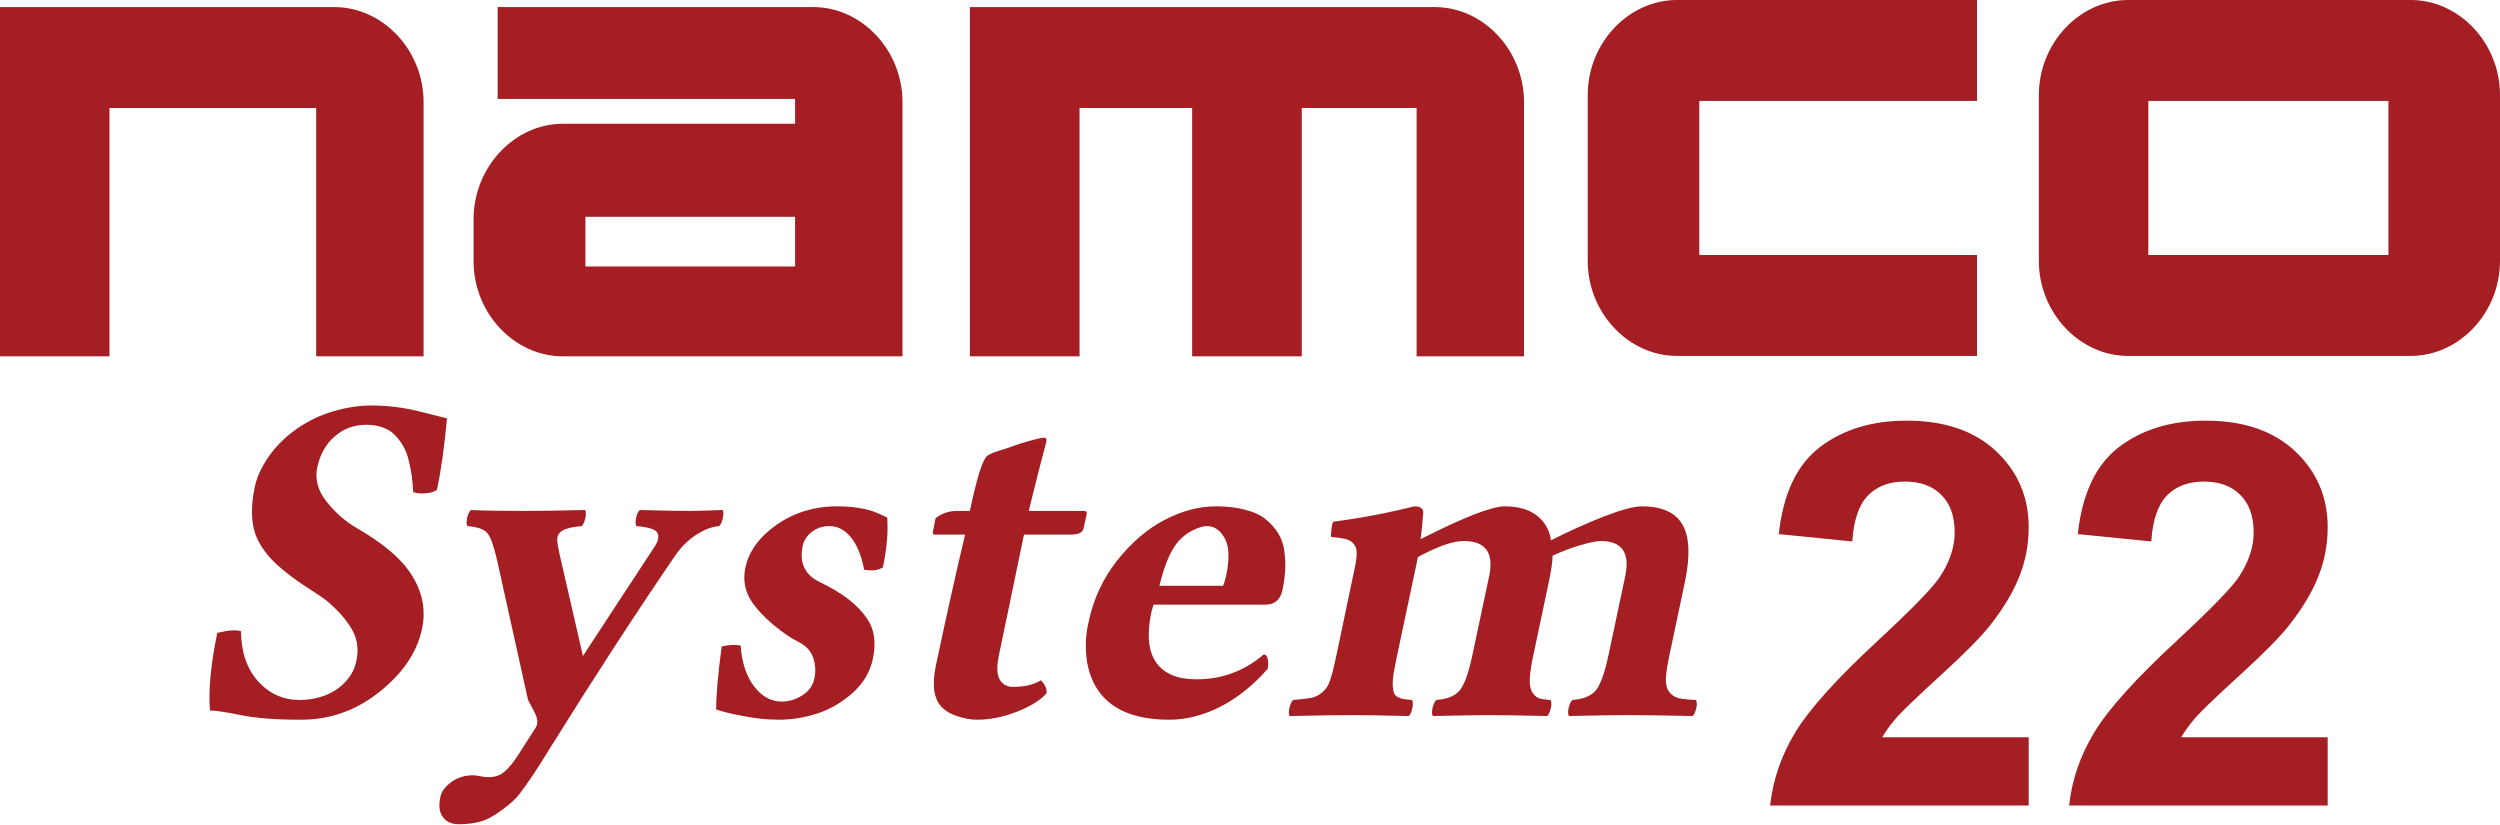
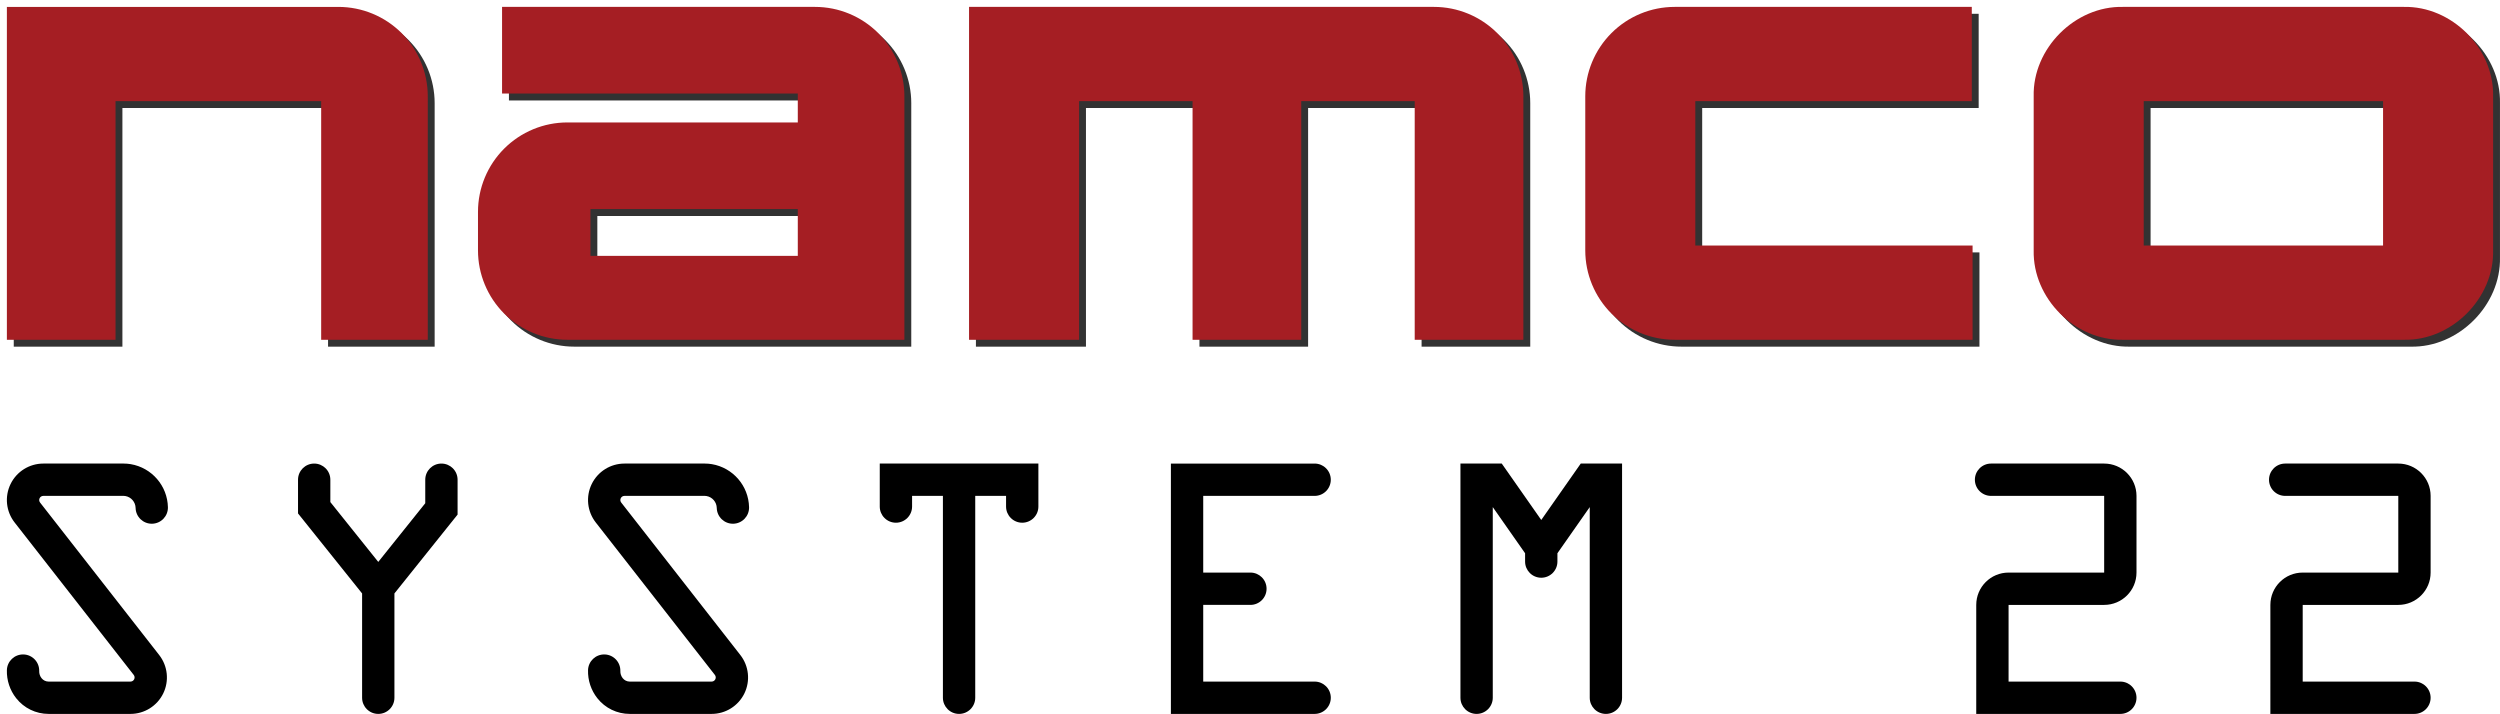
- <svg xmlns="http://www.w3.org/2000/svg" height="197.823" width="600.032">
-   <g fill="#a51e23">
-     <g stroke-width="2.5">
-       <path d="M486.912 176.953v16.378h-62.06q1.009-9.287 6.05-17.57 5.04-8.346 19.909-22.089 11.97-11.106 14.68-15.06 3.654-5.459 3.654-10.793 0-5.898-3.213-9.036-3.15-3.2-8.758-3.2-5.544 0-8.82 3.326-3.277 3.325-3.78 11.044l-17.642-1.757q1.575-14.558 9.892-20.896 8.316-6.338 20.791-6.338 13.672 0 21.485 7.342 7.812 7.342 7.812 18.26 0 6.212-2.268 11.86-2.205 5.585-7.056 11.734-3.214 4.08-11.593 11.735-8.38 7.655-10.648 10.165-2.205 2.51-3.591 4.895zM558.675 176.953v16.378h-62.06q1.008-9.287 6.049-17.57 5.04-8.346 19.909-22.089 11.97-11.106 14.68-15.06 3.654-5.459 3.654-10.793 0-5.898-3.213-9.036-3.15-3.2-8.758-3.2-5.544 0-8.82 3.326-3.276 3.325-3.78 11.044l-17.642-1.757q1.575-14.558 9.892-20.896 8.317-6.338 20.791-6.338 13.672 0 21.485 7.342 7.813 7.342 7.813 18.26 0 6.212-2.269 11.86-2.205 5.585-7.056 11.734-3.213 4.08-11.593 11.735-8.38 7.655-10.648 10.165-2.205 2.51-3.591 4.895z" />
+ <svg xmlns="http://www.w3.org/2000/svg" width="3635.027mm" height="1038.033mm" viewBox="0 0 3635.027 1038.033" version="1.1" id="svg1" xml:space="preserve">
+   <defs id="defs1">
+     <marker id="DistanceX" orient="auto" refX="0" refY="0" style="overflow:visible">
+       <path d="M 3,-3 -3,3 M 0,-5 V 5" style="stroke:#000000;stroke-width:0.5" id="path1" />
+     </marker>
+     <pattern id="Hatch" patternUnits="userSpaceOnUse" width="8" height="8" x="0" y="0">
+       <path d="M8 4 l-4,4" stroke="#000000" stroke-width="0.25" linecap="square" id="path2" />
+       <path d="M6 2 l-4,4" stroke="#000000" stroke-width="0.25" linecap="square" id="path3" />
+       <path d="M4 0 l-4,4" stroke="#000000" stroke-width="0.25" linecap="square" id="path4" />
+     </pattern>
+     <symbol id="*Model_Space" />
+     <symbol id="*Paper_Space" />
+     <symbol id="*Paper_Space0" />
+     <marker id="DistanceX-0" orient="auto" refX="0" refY="0" style="overflow:visible">
+       <path d="M 3,-3 -3,3 M 0,-5 V 5" style="stroke:#000000;stroke-width:0.5" id="path1-9" />
+     </marker>
+     <pattern id="Hatch-4" patternUnits="userSpaceOnUse" width="8" height="8" x="0" y="0">
+       <path d="M8 4 l-4,4" stroke="#000000" stroke-width="0.25" linecap="square" id="path2-8" />
+       <path d="M6 2 l-4,4" stroke="#000000" stroke-width="0.25" linecap="square" id="path3-8" />
+       <path d="M4 0 l-4,4" stroke="#000000" stroke-width="0.25" linecap="square" id="path4-2" />
+     </pattern>
+     <symbol id="*Model_Space-4" />
+     <symbol id="*Paper_Space-5" />
+     <symbol id="*Paper_Space0-5" />
+     <marker id="DistanceX-02" orient="auto" refX="0" refY="0" style="overflow:visible">
+       <path d="M 3,-3 -3,3 M 0,-5 V 5" style="stroke:#000000;stroke-width:0.5" id="path1-4" />
+     </marker>
+     <pattern id="Hatch-8" patternUnits="userSpaceOnUse" width="8" height="8" x="0" y="0">
+       <path d="M8 4 l-4,4" stroke="#000000" stroke-width="0.25" linecap="square" id="path2-6" />
+       <path d="M6 2 l-4,4" stroke="#000000" stroke-width="0.25" linecap="square" id="path3-5" />
+       <path d="M4 0 l-4,4" stroke="#000000" stroke-width="0.25" linecap="square" id="path4-0" />
+     </pattern>
+     <symbol id="*Model_Space-9" />
+     <symbol id="*Paper_Space-0" />
+     <symbol id="*Paper_Space0-0" />
+     <marker id="DistanceX-2" orient="auto" refX="0" refY="0" style="overflow:visible">
+       <path d="M 3,-3 -3,3 M 0,-5 V 5" style="stroke:#000000;stroke-width:0.5" id="path1-6" />
+     </marker>
+     <pattern id="Hatch-0" patternUnits="userSpaceOnUse" width="8" height="8" x="0" y="0">
+       <path d="M8 4 l-4,4" stroke="#000000" stroke-width="0.25" linecap="square" id="path2-1" />
+       <path d="M6 2 l-4,4" stroke="#000000" stroke-width="0.25" linecap="square" id="path3-6" />
+       <path d="M4 0 l-4,4" stroke="#000000" stroke-width="0.25" linecap="square" id="path4-5" />
+     </pattern>
+     <symbol id="*Model_Space-7" />
+     <symbol id="*Paper_Space-54" />
+     <symbol id="*Paper_Space0-1" />
+     <marker id="DistanceX-4" orient="auto" refX="0" refY="0" style="overflow:visible">
+       <path d="M 3,-3 -3,3 M 0,-5 V 5" style="stroke:#000000;stroke-width:0.5" id="path1-3" />
+     </marker>
+     <pattern id="Hatch-9" patternUnits="userSpaceOnUse" width="8" height="8" x="0" y="0">
+       <path d="M8 4 l-4,4" stroke="#000000" stroke-width="0.25" linecap="square" id="path2-88" />
+       <path d="M6 2 l-4,4" stroke="#000000" stroke-width="0.25" linecap="square" id="path3-0" />
+       <path d="M4 0 l-4,4" stroke="#000000" stroke-width="0.25" linecap="square" id="path4-8" />
+     </pattern>
+     <symbol id="*Model_Space-77" />
+     <symbol id="*Paper_Space-8" />
+     <symbol id="*Paper_Space0-3" />
+     <marker id="DistanceX-7" orient="auto" refX="0" refY="0" style="overflow:visible">
+       <path d="M 3,-3 -3,3 M 0,-5 V 5" style="stroke:#000000;stroke-width:0.5" id="path1-2" />
+     </marker>
+     <pattern id="Hatch-2" patternUnits="userSpaceOnUse" width="8" height="8" x="0" y="0">
+       <path d="M8 4 l-4,4" stroke="#000000" stroke-width="0.25" linecap="square" id="path2-82" />
+       <path d="M6 2 l-4,4" stroke="#000000" stroke-width="0.25" linecap="square" id="path3-89" />
+       <path d="M4 0 l-4,4" stroke="#000000" stroke-width="0.25" linecap="square" id="path4-07" />
+     </pattern>
+     <symbol id="*Model_Space-8" />
+     <symbol id="*Paper_Space-1" />
+     <symbol id="*Paper_Space0-58" />
+     <marker id="DistanceX-25" orient="auto" refX="0" refY="0" style="overflow:visible">
+       <path d="M 3,-3 -3,3 M 0,-5 V 5" style="stroke:#000000;stroke-width:0.5" id="path1-36" />
+     </marker>
+     <pattern id="Hatch-1" patternUnits="userSpaceOnUse" width="8" height="8" x="0" y="0">
+       <path d="M8 4 l-4,4" stroke="#000000" stroke-width="0.25" linecap="square" id="path2-86" />
+       <path d="M6 2 l-4,4" stroke="#000000" stroke-width="0.25" linecap="square" id="path3-2" />
+       <path d="M4 0 l-4,4" stroke="#000000" stroke-width="0.25" linecap="square" id="path4-1" />
+     </pattern>
+     <symbol id="*Model_Space-46" />
+     <symbol id="*Paper_Space-2" />
+     <symbol id="*Paper_Space0-9" />
+     <marker id="DistanceX-5" orient="auto" refX="0" refY="0" style="overflow:visible">
+       <path d="M 3,-3 -3,3 M 0,-5 V 5" style="stroke:#000000;stroke-width:0.5" id="path1-7" />
+     </marker>
+     <pattern id="Hatch-98" patternUnits="userSpaceOnUse" width="8" height="8" x="0" y="0">
+       <path d="M8 4 l-4,4" stroke="#000000" stroke-width="0.25" linecap="square" id="path2-3" />
+       <path d="M6 2 l-4,4" stroke="#000000" stroke-width="0.25" linecap="square" id="path3-02" />
+       <path d="M4 0 l-4,4" stroke="#000000" stroke-width="0.25" linecap="square" id="path4-23" />
+     </pattern>
+     <symbol id="*Model_Space-6" />
+     <symbol id="*Paper_Space-7" />
+     <symbol id="*Paper_Space0-15" />
+     <marker id="DistanceX-52" orient="auto" refX="0" refY="0" style="overflow:visible">
+       <path d="M 3,-3 -3,3 M 0,-5 V 5" style="stroke:#000000;stroke-width:0.5" id="path1-8" />
+     </marker>
+     <pattern id="Hatch-07" patternUnits="userSpaceOnUse" width="8" height="8" x="0" y="0">
+       <path d="M8 4 l-4,4" stroke="#000000" stroke-width="0.25" linecap="square" id="path2-2" />
+       <path d="M6 2 l-4,4" stroke="#000000" stroke-width="0.25" linecap="square" id="path3-25" />
+       <path d="M4 0 l-4,4" stroke="#000000" stroke-width="0.25" linecap="square" id="path4-9" />
+     </pattern>
+     <symbol id="*Model_Space-1" />
+     <symbol id="*Paper_Space-08" />
+     <symbol id="*Paper_Space0-50" />
+     <marker id="DistanceX-58" orient="auto" refX="0" refY="0" style="overflow:visible">
+       <path d="M 3,-3 -3,3 M 0,-5 V 5" style="stroke:#000000;stroke-width:0.5" id="path1-61" />
+     </marker>
+     <pattern id="Hatch-5" patternUnits="userSpaceOnUse" width="8" height="8" x="0" y="0">
+       <path d="M8 4 l-4,4" stroke="#000000" stroke-width="0.25" linecap="square" id="path2-5" />
+       <path d="M6 2 l-4,4" stroke="#000000" stroke-width="0.25" linecap="square" id="path3-1" />
+       <path d="M4 0 l-4,4" stroke="#000000" stroke-width="0.25" linecap="square" id="path4-96" />
+     </pattern>
+     <symbol id="*Model_Space-45" />
+     <symbol id="*Paper_Space-4" />
+     <symbol id="*Paper_Space0-2" />
+     <marker id="DistanceX-45" orient="auto" refX="0" refY="0" style="overflow:visible">
+       <path d="M 3,-3 -3,3 M 0,-5 V 5" style="stroke:#000000;stroke-width:0.5" id="path1-62" />
+     </marker>
+     <pattern id="Hatch-53" patternUnits="userSpaceOnUse" width="8" height="8" x="0" y="0">
+       <path d="M8 4 l-4,4" stroke="#000000" stroke-width="0.25" linecap="square" id="path2-56" />
+       <path d="M6 2 l-4,4" stroke="#000000" stroke-width="0.25" linecap="square" id="path3-61" />
+       <path d="M4 0 l-4,4" stroke="#000000" stroke-width="0.25" linecap="square" id="path4-4" />
+     </pattern>
+     <symbol id="*Model_Space-462" />
+     <symbol id="*Paper_Space-6" />
+     <symbol id="*Paper_Space0-8" />
+     <marker id="DistanceX-09" orient="auto" refX="0" refY="0" style="overflow:visible">
+       <path d="M 3,-3 -3,3 M 0,-5 V 5" style="stroke:#000000;stroke-width:0.5" id="path1-48" />
+     </marker>
+     <pattern id="Hatch-82" patternUnits="userSpaceOnUse" width="8" height="8" x="0" y="0">
+       <path d="M8 4 l-4,4" stroke="#000000" stroke-width="0.25" linecap="square" id="path2-4" />
+       <path d="M6 2 l-4,4" stroke="#000000" stroke-width="0.25" linecap="square" id="path3-55" />
+       <path d="M4 0 l-4,4" stroke="#000000" stroke-width="0.25" linecap="square" id="path4-17" />
+     </pattern>
+     <symbol id="*Model_Space-11" />
+     <symbol id="*Paper_Space-52" />
+     <symbol id="*Paper_Space0-7" />
+     <marker id="DistanceX-094" orient="auto" refX="0" refY="0" style="overflow:visible">
+       <path d="M 3,-3 -3,3 M 0,-5 V 5" style="stroke:#000000;stroke-width:0.5" id="path1-88" />
+     </marker>
+     <pattern id="Hatch-24" patternUnits="userSpaceOnUse" width="8" height="8" x="0" y="0">
+       <path d="M8 4 l-4,4" stroke="#000000" stroke-width="0.25" linecap="square" id="path2-55" />
+       <path d="M6 2 l-4,4" stroke="#000000" stroke-width="0.25" linecap="square" id="path3-17" />
+       <path d="M4 0 l-4,4" stroke="#000000" stroke-width="0.25" linecap="square" id="path4-11" />
+     </pattern>
+     <symbol id="*Model_Space-5" />
+     <symbol id="*Paper_Space-27" />
+     <symbol id="*Paper_Space0-6" />
+     <marker id="DistanceX-0948" orient="auto" refX="0" refY="0" style="overflow:visible">
+       <path d="M 3,-3 -3,3 M 0,-5 V 5" style="stroke:#000000;stroke-width:0.5" id="path1-82" />
+     </marker>
+     <pattern id="Hatch-45" patternUnits="userSpaceOnUse" width="8" height="8" x="0" y="0">
+       <path d="M8 4 l-4,4" stroke="#000000" stroke-width="0.25" linecap="square" id="path2-51" />
+       <path d="M6 2 l-4,4" stroke="#000000" stroke-width="0.25" linecap="square" id="path3-7" />
+       <path d="M4 0 l-4,4" stroke="#000000" stroke-width="0.25" linecap="square" id="path4-115" />
+     </pattern>
+     <symbol id="*Model_Space-2" />
+     <symbol id="*Paper_Space-76" />
+     <symbol id="*Paper_Space0-14" />
+     <marker id="DistanceX-76" orient="auto" refX="0" refY="0" style="overflow:visible">
+       <path d="M 3,-3 -3,3 M 0,-5 V 5" style="stroke:#000000;stroke-width:0.5" id="path1-1" />
+     </marker>
+     <pattern id="Hatch-89" patternUnits="userSpaceOnUse" width="8" height="8" x="0" y="0">
+       <path d="M8 4 l-4,4" stroke="#000000" stroke-width="0.25" linecap="square" id="path2-27" />
+       <path d="M6 2 l-4,4" stroke="#000000" stroke-width="0.25" linecap="square" id="path3-9" />
+       <path d="M4 0 l-4,4" stroke="#000000" stroke-width="0.25" linecap="square" id="path4-54" />
+     </pattern>
+     <symbol id="*Model_Space-3" />
+     <symbol id="*Paper_Space-12" />
+     <symbol id="*Paper_Space0-33" />
+     <marker id="DistanceX-44" orient="auto" refX="0" refY="0" style="overflow:visible">
+       <path d="M 3,-3 -3,3 M 0,-5 V 5" style="stroke:#000000;stroke-width:0.5" id="path1-60" />
+     </marker>
+     <pattern id="Hatch-6" patternUnits="userSpaceOnUse" width="8" height="8" x="0" y="0">
+       <path d="M8 4 l-4,4" stroke="#000000" stroke-width="0.25" linecap="square" id="path2-61" />
+       <path d="M6 2 l-4,4" stroke="#000000" stroke-width="0.25" linecap="square" id="path3-84" />
+       <path d="M4 0 l-4,4" stroke="#000000" stroke-width="0.25" linecap="square" id="path4-963" />
+     </pattern>
+     <symbol id="*Model_Space-78" />
+     <symbol id="*Paper_Space-82" />
+     <symbol id="*Paper_Space0-91" />
+   </defs>
+   <g id="g3" style="display:inline">
+     <g id="g9" transform="matrix(0.2645833,0,0,0.2645833,17.50079,443.033)" style="display:inline;fill:#000000;fill-opacity:0.803">
+       <path id="path5" style="fill:#000000;fill-opacity:0.803;stroke:none;stroke-width:0.945;stroke-linecap:round" d="m 178.216,163.218 v 484 H 336.199 V 300.219 h 299.006 v 346.999 h 154.993 l 0.005,-354 c 0.003,-34.478 -13.692,-67.544 -38.072,-91.924 -24.38,-24.38 -57.446,-38.076 -91.923,-38.076 z" transform="matrix(3.779528,0,0,3.779528,-664.1265,-2215.626)" />
+       <path d="M 898.216,163.217 V 289.217 h 430.001 v 42 H 993.224 c -34.482,3e-5 -67.548,13.697 -91.928,38.076 -24.38,24.38 -38.076,57.445 -38.08,91.924 v 56 c 0.005,34.478 13.701,67.544 38.08,91.924 24.38,24.38 57.446,38.076 91.928,38.076 h 489.985 l 0.01,-354 c 0.01,-34.478 -13.691,-67.544 -38.071,-91.924 -24.38,-24.38 -57.445,-38.076 -91.924,-38.076 z m 128.535,294 h 301.466 v 68 h -301.466 z" style="fill:#000000;fill-opacity:0.803;stroke:none;stroke-width:0.945;stroke-linecap:round" id="path6" transform="matrix(3.779528,0,0,3.779528,-664.1265,-2215.626)" />
+       <path id="path7" style="fill:#000000;fill-opacity:0.803;stroke:none;stroke-width:3.571;stroke-linecap:round" d="M 5297.01,-1598.74 V 230.551 h 604.72 V -1080.94 h 623.62 V 230.551 h 597.17 V -1080.94 h 623.62 V 230.551 h 597.17 v -1337.952 c 0,-130.312 -51.767,-255.286 -143.911,-347.43 -92.144,-92.144 -217.118,-143.91 -347.428,-143.91 z" />
+       <path id="path8" style="fill:#000000;fill-opacity:0.803;stroke:none;stroke-width:3.571;stroke-linecap:round" d="m 10807.6,-1598.74 -1632.798,-10e-5 c -130.31,-10e-5 -255.283,51.766 -347.427,143.91 -92.144,92.144 -143.91,217.118 -143.912,347.43 v 846.614 c 0,130.311 51.768,255.285 143.912,347.429 92.144,92.144 217.118,143.91 347.427,143.91 L 10811.9,230.551 V -287.244 H 9288.19 v -793.696 h 1519.41 z" />
+       <path d="m 11639.1,-1598.741 c -263.418,-6.18 -497.563,227.966 -491.392,491.34 v 846.613 c -5.564,264.138 227.208,496.91 491.369,491.338 H 13181.1 c 263.375,6.181 497.521,-227.964 491.321,-491.338 v -846.613 c 5.716,-263.883 -227.319,-497.012 -491.321,-491.34 z m 113.299,517.801 H 13067.7 v 793.695 h -1315.301 z" style="fill:#000000;fill-opacity:0.803;stroke:none;stroke-width:3.571;stroke-linecap:round" id="path9" />
    </g>
-     <g stroke-width="2.5">
-       <path d="M107.281 100.413q-.931 10.308-2.411 17.144-.658.496-1.754.717-1.096.165-2.137.165-1.041-.055-1.809-.33-.11-2.15-.329-3.804-.219-1.654-.712-3.639-.438-2.04-1.26-3.418-.768-1.433-1.973-2.7-1.151-1.269-2.96-1.93-1.753-.662-4.055-.662-4.33 0-7.508 2.757-3.179 2.7-4.22 7.442-.932 4.3 2.247 8.269 3.178 3.97 7.18 6.285Q94.73 132 98.347 137.293q4.44 6.505 2.96 13.562-1.864 8.875-10.961 15.766-8.111 6.174-18.25 6.12-8.878 0-14.303-1.103-5.371-1.103-7.399-1.103-.603-7.222 1.754-18.633 4.055-.992 5.7-.386.054 7.497 4.11 12.018 4.055 4.465 9.92 4.465 3.397 0 6.302-1.157 2.904-1.158 4.822-3.308 1.973-2.15 2.521-4.906.932-4.3-1.15-7.718-2.028-3.418-5.974-6.726-.987-.827-4.878-3.308-3.836-2.48-6.795-5.126-2.96-2.647-4.659-5.789-2.63-4.961-.931-13.065.548-2.646 2.082-5.292 1.535-2.702 3.617-4.907 2.083-2.205 4.604-3.914 3.89-2.701 8.604-4.08 4.768-1.378 8.933-1.378 6.193 0 11.947 1.489 5.81 1.488 6.357 1.599zM124.654 190.602q-1.26 1.654-3.672 3.418-2.357 1.819-4.33 2.7-2.63 1.103-6.63 1.103-2.686 0-3.947-2.04-.986-1.598-.383-4.52.383-1.874 2.576-3.528 2.247-1.654 5.26-1.654.713 0 1.7.22 1.04.221 2.137.221 2.192 0 3.727-1.323 1.534-1.268 3.397-4.19l4.001-6.229q.384-.606.438-1.213.11-.551-.11-1.323-.218-.717-.492-1.213-.22-.496-.768-1.488t-.822-1.544l-7.398-33.407q-1.206-5.292-2.357-6.615-1.096-1.379-4.768-1.71-.383-.496-.11-1.929.33-1.433.933-1.93 4.439.221 12.44.221 6.631 0 14.961-.22.22.44.165 1.157 0 .717-.33 1.544-.273.827-.657 1.158-3.343.275-4.658 1.102-1.315.827-1.206 2.315.11 1.489.658 3.804l5.425 23.595q.055.276.055.441l.11-.22 17.098-26.076q.768-1.158.877-2.04.11-.882-.219-1.378-.329-.496-1.206-.827-.876-.33-1.698-.44-.823-.166-2.083-.276-.384-.497-.11-1.93.274-1.433.932-1.93 8.275.221 11.838.221 2.356 0 8-.22.384.496.056 1.93-.274 1.377-.877 1.929-2.028.165-4.11 1.267-2.083 1.103-3.672 2.591-1.59 1.489-2.795 3.253-14.194 20.783-30.306 46.638-4.166 6.836-7.07 10.585zM173.21 155.155q2.575-.607 4.548-.221.439 6.12 3.234 9.813 2.795 3.638 6.686 3.638 2.52 0 4.877-1.488 2.411-1.544 2.905-4.08.548-2.48-.274-4.906-.822-2.48-3.563-3.859-2.575-1.268-5.863-3.97-3.289-2.756-5.152-5.402-2.685-3.859-1.699-8.49 1.041-4.906 5.645-8.82 6.96-5.843 16.386-5.843 2.905 0 5.206.385 2.302.386 3.563.882 1.26.442 3.233 1.434.384 5.237-1.041 11.963-1.7 1.047-4.494.55-.987-5.126-3.179-7.772-2.192-2.701-5.151-2.701-2.412 0-4.22 1.378-1.754 1.378-2.192 3.363-1.316 6.174 4.22 8.765 7.946 3.804 11.234 8.71 2.63 3.859 1.37 9.703-.986 4.63-4.822 8.103-3.837 3.418-8.495 4.962-4.603 1.488-9.207 1.488-4.165 0-8.604-.882-4.439-.827-6.467-1.598-.055-4.741 1.316-15.105zM229.657 122.63h3.124q2.411-11.412 4-13.066.439-.441 1.535-.882 1.096-.441 2.685-.882 1.59-.496 2.247-.772 1.48-.551 4.056-1.268 2.575-.717 3.178-.717.877 0 .658.993-1.425 5.237-3.288 12.79l-.932 3.803h13.153q.438 0 .603.165.219.166.164.497l-.767 3.528q-.329 1.488-3.014 1.488h-11.29l-3.452 16.649q-2.138 10.254-2.576 12.348-.822 3.915.164 5.734 1.041 1.819 3.179 1.819 4.33 0 6.74-1.599 1.645 1.71 1.316 3.198-2.247 2.48-7.18 4.41-4.877 1.874-9.426 1.874-2.246 0-4.713-.827-2.466-.771-3.89-2.315-2.74-2.922-1.316-9.813 3.508-16.648 7.015-31.478h-7.344q-.548 0-.383-.716l.657-3.253q2.302-1.709 5.097-1.709zM278.268 140.6h15.235q.274-.22.767-2.37 1.315-6.119-.329-9.04-1.589-2.922-4.33-2.922-1.205 0-3.287.992-2.028.992-3.617 2.811-2.63 3.088-4.44 10.53zm25.045 16.484q.767 0 .986 1.213.22 1.157-.055 2.26-5.37 6.064-11.508 9.151-6.084 3.032-12.057 3.032-10.96 0-16.003-5.623-2.85-3.197-3.726-8.048-.822-4.907.329-9.813 1.753-8.27 6.85-14.72 5.151-6.504 11.399-9.757 6.248-3.252 12.33-3.252 4.001 0 7.016.826 3.069.772 4.877 2.26 1.863 1.49 3.014 3.364 1.151 1.819 1.48 4.19.329 2.315.22 4.63-.11 2.26-.658 4.796-.713 3.473-4.001 3.528h-26.963q-.055.276-.22.827-.164.551-.274.937-1.698 8.104 1.151 12.128 2.85 4.025 9.59 4.025 9.153.055 16.223-5.954zM335.208 157.856q-.493 2.425-.767 4.024-.22 1.544-.164 2.701.11 1.103.274 1.71.219.606.931.992.713.386 1.37.496.658.11 2.028.22.384.496.11 1.93-.274 1.433-.877 1.93-9.59-.221-13.098-.221-5.974 0-15.455.22-.383-.496-.11-1.874.33-1.433.932-1.985 3.07-.275 4.33-.496 1.26-.22 2.576-1.268 1.315-1.047 1.918-2.866.657-1.875 1.425-5.513l4.439-21.114q.548-2.536.548-3.86.054-1.377-.658-2.26-.658-.881-1.863-1.212-1.206-.33-3.617-.551-.055-.331 0-1.048.054-.772.164-1.488.164-.772.329-1.103 9.81-1.268 19.455-3.693 2.466 0 2.137 1.929-.164 2.591-.602 5.954 15.509-7.883 20.222-7.883 4.823 0 7.672 2.205 2.85 2.205 3.398 5.953 6.303-3.197 12.605-5.678 6.357-2.48 9.207-2.48 7.234 0 9.755 4.41 2.52 4.355.603 13.616l-3.727 17.641q-.767 3.639-.877 5.678-.054 1.985.768 3.143.876 1.157 2.247 1.543 1.37.331 4.22.441.164.22.164.607.055.386 0 .882-.055.44-.22.937-.109.44-.328.882-.22.386-.439.551-9.59-.22-15.893-.22-4.274 0-13.755.22-.384-.496-.11-1.874.329-1.433.932-1.985 3.781-.275 5.48-2.15 1.754-1.93 3.179-8.655l4-18.853q1.809-8.49-5.864-8.49-1.48 0-4.877.992-3.398.992-6.686 2.536 0 1.985-.877 6.174l-3.727 17.641q-.767 3.528-.876 5.623-.11 2.095.548 3.253.657 1.102 1.589 1.488.986.331 2.85.441.164.22.164.607.055.386 0 .882-.055.44-.22.937-.109.44-.328.882-.22.386-.438.551-9.591-.22-13.646-.22-4.275 0-13.756.22-.384-.496-.11-1.874.33-1.433.932-1.985 3.781-.275 5.48-2.15 1.754-1.93 3.179-8.655l4-18.853q1.81-8.49-6.083-8.49-3.945 0-11.015 3.859l-.329 1.654z" />
-     </g>
-     <g stroke-width="1.216">
-       <path d="M510.778 0c-11.68 0-21.425 10.37-21.425 22.8v39.827c0 12.428 9.746 22.8 21.425 22.8h67.83c11.679 0 21.424-10.372 21.424-22.8V22.799C600.032 10.371 590.287 0 578.608 0zm4.854 24.218h57.62v36.99h-57.62zM0 1.703V85.52h26.278v-59.6H75.89v59.6h25.776V24.502c0-12.428-9.746-22.8-21.425-22.8zM119.445 1.703v22.042h71.385v5.96h-55.74c-11.678 0-21.424 10.466-21.424 22.894v10.123c0 12.428 9.746 22.799 21.425 22.799H216.61V24.502c0-12.428-9.745-22.8-21.425-22.8zm21.069 50.328h50.316v11.92h-50.316zM232.79 1.703V85.52h26.315v-59.6h27.025v59.6h26.314v-59.6h27.559v59.6h25.78V24.502c0-12.428-9.745-22.8-21.424-22.8zM402.499 0c-11.68 0-21.425 10.37-21.425 22.8v39.827c0 12.428 9.746 22.8 21.425 22.8h72.008v-24.22h-66.652V24.219h66.652V0z" />
+     <g id="g83" transform="matrix(0.2645833,0,0,0.2645833,7.500191,433.0329)" style="display:inline">
+       <path id="path127" style="fill:#a51e23;fill-opacity:1;stroke:none;stroke-width:0.945;stroke-linecap:round" d="m 178.216,163.218 v 484 H 336.199 V 300.219 h 299.006 v 346.999 h 154.993 l 0.005,-354 c 0.003,-34.478 -13.692,-67.544 -38.072,-91.924 -24.38,-24.38 -57.446,-38.076 -91.923,-38.076 z" transform="matrix(3.779528,0,0,3.779528,-664.1265,-2215.626)" />
+       <path d="M 898.216,163.217 V 289.217 h 430.001 v 42 H 993.224 c -34.482,3e-5 -67.548,13.697 -91.928,38.076 -24.38,24.38 -38.076,57.445 -38.08,91.924 v 56 c 0.005,34.478 13.701,67.544 38.08,91.924 24.38,24.38 57.446,38.076 91.928,38.076 h 489.985 l 0.01,-354 c 0.01,-34.478 -13.691,-67.544 -38.071,-91.924 -24.38,-24.38 -57.445,-38.076 -91.924,-38.076 z m 128.535,294 h 301.466 v 68 h -301.466 z" style="fill:#a51e23;fill-opacity:1;stroke:none;stroke-width:0.945;stroke-linecap:round" id="path128" transform="matrix(3.779528,0,0,3.779528,-664.1265,-2215.626)" />
+       <path id="path41" style="fill:#a51e23;fill-opacity:1;stroke:none;stroke-width:3.571;stroke-linecap:round" d="M 5297.01,-1598.74 V 230.551 h 604.72 V -1080.94 h 623.62 V 230.551 h 597.17 V -1080.94 h 623.62 V 230.551 h 597.17 v -1337.952 c 0,-130.312 -51.767,-255.286 -143.911,-347.43 -92.144,-92.144 -217.118,-143.91 -347.428,-143.91 z" />
+       <path id="path51" style="fill:#a51e23;fill-opacity:1;stroke:none;stroke-width:3.571;stroke-linecap:round" d="m 10807.6,-1598.74 -1632.798,-10e-5 c -130.31,-10e-5 -255.283,51.766 -347.427,143.91 -92.144,92.144 -143.91,217.118 -143.912,347.43 v 846.614 c 0,130.311 51.768,255.285 143.912,347.429 92.144,92.144 217.118,143.91 347.427,143.91 L 10811.9,230.551 V -287.244 H 9288.19 v -793.696 h 1519.41 z" />
+       <path d="m 11639.1,-1598.741 c -263.418,-6.18 -497.563,227.966 -491.392,491.34 v 846.613 c -5.564,264.138 227.208,496.91 491.369,491.338 H 13181.1 c 263.375,6.181 497.521,-227.964 491.321,-491.338 v -846.613 c 5.716,-263.883 -227.319,-497.012 -491.321,-491.34 z m 113.299,517.801 H 13067.7 v 793.695 h -1315.301 z" style="fill:#a51e23;fill-opacity:1;stroke:none;stroke-width:3.571;stroke-linecap:round" id="path129" />
    </g>
  </g>
+   <g id="g92" style="display:inline;fill:#000000;fill-opacity:1" transform="translate(-168.2166,-153.1847)">
+     <g id="g138" style="display:inline;fill:#000000;fill-opacity:1">
+       <path id="path24-89" style="fill:#000000;fill-opacity:1;stroke:none;stroke-width:0.945;stroke-linecap:round" d="M 348.226,874.217 H 231.217 c -4.999,4.9e-4 -7.806,5.755 -4.728,9.694 l 173.192,221.676 c 12.475,15.968 14.754,37.652 5.872,55.864 -8.883,18.212 -27.373,29.766 -47.636,29.766 H 238.845 c -18.374,6e-4 -35.735,-8.418 -47.113,-22.846 -9.142,-11.593 -13.922,-26.029 -13.506,-40.787 0.366,-12.973 11.18,-23.194 24.153,-22.828 12.974,0.366 23.194,11.18 22.828,24.153 -0.106,3.748 1.108,7.414 3.43,10.359 2.465,3.126 6.227,4.95 10.208,4.951 h 119.071 c 4.999,-5e-4 7.806,-5.755 4.728,-9.694 L 189.452,912.848 c -12.475,-15.968 -14.754,-37.652 -5.872,-55.864 8.883,-18.213 27.373,-29.766 47.636,-29.766 h 117.009 c 3.365,2e-5 6.723,0.283 10.04,0.846 30.704,5.211 53.397,31.468 54.106,62.603 0.29,12.972 -9.987,23.724 -22.959,24.019 -12.972,0.296 -23.728,-9.977 -24.029,-22.949 -0.196,-8.622 -6.481,-15.893 -14.983,-17.336 -0.719,-0.122 -1.446,-0.183 -2.175,-0.184 z" />
+       <path id="path37-20" style="fill:#000000;fill-opacity:1;stroke:none;stroke-width:0.945;stroke-linecap:round" d="m 648.546,850.718 c -8.2e-4,-12.979 -10.522,-23.5 -23.501,-23.5 -12.979,0 -23.5,10.521 -23.5,23.5 l 1.2e-4,48.999 93.17,116.345 6.3e-4,151.656 c 6.4e-4,12.978 10.522,23.499 23.501,23.499 12.979,0 23.5,-10.521 23.5,-23.499 l -3.4e-4,-151.656 91.829,-114.668 v -50.677 c -1.3e-4,-12.979 -10.521,-23.5 -23.5,-23.5 -12.979,0 -23.5,10.521 -23.5,23.5 l -2.3e-4,34.178 -68.329,85.323 -69.67,-87 z" />
+       <path id="path69-23" style="fill:#000000;fill-opacity:1;stroke:none;stroke-width:0.945;stroke-linecap:round" d="m 1470.891,913.218 c 12.979,0 23.5,-10.521 23.501,-23.5 l 6e-4,-15.501 h 44.826 l -5e-4,293.502 c -6e-4,12.978 10.521,23.499 23.499,23.499 12.979,0 23.5,-10.521 23.5,-23.499 l -5e-4,-293.502 h 44.826 l 6e-4,15.501 c 5e-4,12.978 10.522,23.5 23.5,23.5 12.979,0 23.5,-10.521 23.5,-23.5 l -4e-4,-62.5 h -230.65 l -3e-4,62.5 c -3e-4,12.978 10.521,23.5 23.5,23.5 z" />
+       <path id="path81-5" style="fill:#000000;fill-opacity:1;stroke:none;stroke-width:0.945;stroke-linecap:round" d="m 2079.717,1191.217 c 12.979,5e-4 23.5,-10.521 23.5,-23.5 0,-12.979 -10.521,-23.5 -23.5,-23.5 l -161.999,4e-4 v -111.501 l 68.603,-10e-5 c 12.978,-10e-5 23.499,-10.521 23.499,-23.5 0,-12.979 -10.521,-23.5 -23.499,-23.5 l -68.603,-1.8e-4 V 874.217 l 161.999,5.2e-4 c 12.973,-0.008 23.485,-10.527 23.485,-23.499 0,-12.973 -10.512,-23.492 -23.485,-23.5 l -209,-2e-5 v 363.999 z" />
+       <path id="path96-3" style="fill:#000000;fill-opacity:1;stroke:none;stroke-width:0.945;stroke-linecap:round" d="m 2315.217,1191.218 c 12.979,0 23.5,-10.521 23.5,-23.499 l 2e-4,-277.227 47.001,67.122 -6e-4,12.105 c -5e-4,12.979 10.521,23.5 23.5,23.5 12.979,0 23.5,-10.521 23.5,-23.5 l -5e-4,-12.105 47.001,-67.122 2e-4,277.227 c 2e-4,12.978 10.521,23.499 23.5,23.499 12.979,0 23.5,-10.521 23.5,-23.499 l 1e-4,-340.501 h -60.074 l -57.428,82.017 -57.428,-82.017 h -60.071 l 2e-4,340.501 c 0,12.978 10.521,23.499 23.5,23.499 z" />
+       <path id="path153" style="fill:#000000;fill-opacity:1;stroke:none;stroke-width:0.945;stroke-linecap:round" d="m 1193.226,874.217 h -117.009 c -4.999,4.9e-4 -7.806,5.755 -4.728,9.694 l 173.192,221.676 c 12.475,15.968 14.754,37.652 5.872,55.864 -8.883,18.212 -27.373,29.766 -47.636,29.766 h -119.071 c -18.374,6e-4 -35.735,-8.418 -47.113,-22.846 -9.142,-11.593 -13.922,-26.029 -13.506,-40.787 0.366,-12.973 11.18,-23.194 24.153,-22.828 12.974,0.366 23.194,11.18 22.828,24.153 -0.106,3.748 1.108,7.414 3.43,10.359 2.465,3.126 6.227,4.95 10.208,4.951 h 119.071 c 4.999,-5e-4 7.806,-5.755 4.728,-9.694 L 1034.453,912.848 c -12.475,-15.968 -14.754,-37.652 -5.872,-55.864 8.883,-18.213 27.373,-29.766 47.636,-29.766 h 117.009 c 3.365,2e-5 6.723,0.283 10.04,0.846 30.704,5.211 53.397,31.468 54.106,62.603 0.29,12.972 -9.987,23.724 -22.959,24.019 -12.972,0.296 -23.728,-9.977 -24.029,-22.949 -0.196,-8.622 -6.481,-15.893 -14.983,-17.336 -0.719,-0.122 -1.446,-0.183 -2.175,-0.184 z" />
+     </g>
+     <path id="path45" style="display:inline;fill:#000000;fill-opacity:1;stroke-width:0.945;stroke-linecap:round" d="m 3063.204,827.218 c -12.973,0.008 -23.485,10.527 -23.485,23.5 0,12.973 10.512,23.491 23.485,23.499 l 164.491,-5.1e-4 v 111.501 l -138.988,5.2e-4 c -25.96,1.1e-4 -47.003,21.043 -47.008,47 l -0.01,158.499 209.517,5e-4 c 12.972,5e-4 23.493,-10.521 23.493,-23.5 0,-12.979 -10.521,-23.5 -23.493,-23.499 l -162.501,5e-4 v -111.501 h 138.99 c 25.962,-10e-5 47.004,-21.043 47.004,-47 l 0.01,-111.501 c -0.01,-25.956 -21.051,-46.999 -47.013,-46.999 z m 427.664,0 c -12.973,0.008 -23.484,10.527 -23.484,23.5 0,12.973 10.512,23.491 23.484,23.499 l 164.492,-5.1e-4 v 111.501 l -138.988,5.2e-4 c -25.96,1.1e-4 -47.003,21.043 -47.008,47 l -0.01,158.499 209.517,5e-4 c 12.972,5e-4 23.494,-10.521 23.494,-23.5 0,-12.979 -10.521,-23.5 -23.494,-23.499 l -162.501,5e-4 v -111.501 h 138.99 c 25.962,-10e-5 47.004,-21.043 47.004,-47 l 0.01,-111.501 c -0.01,-25.956 -21.05,-46.999 -47.012,-46.999 z" />
+   </g>
</svg>
